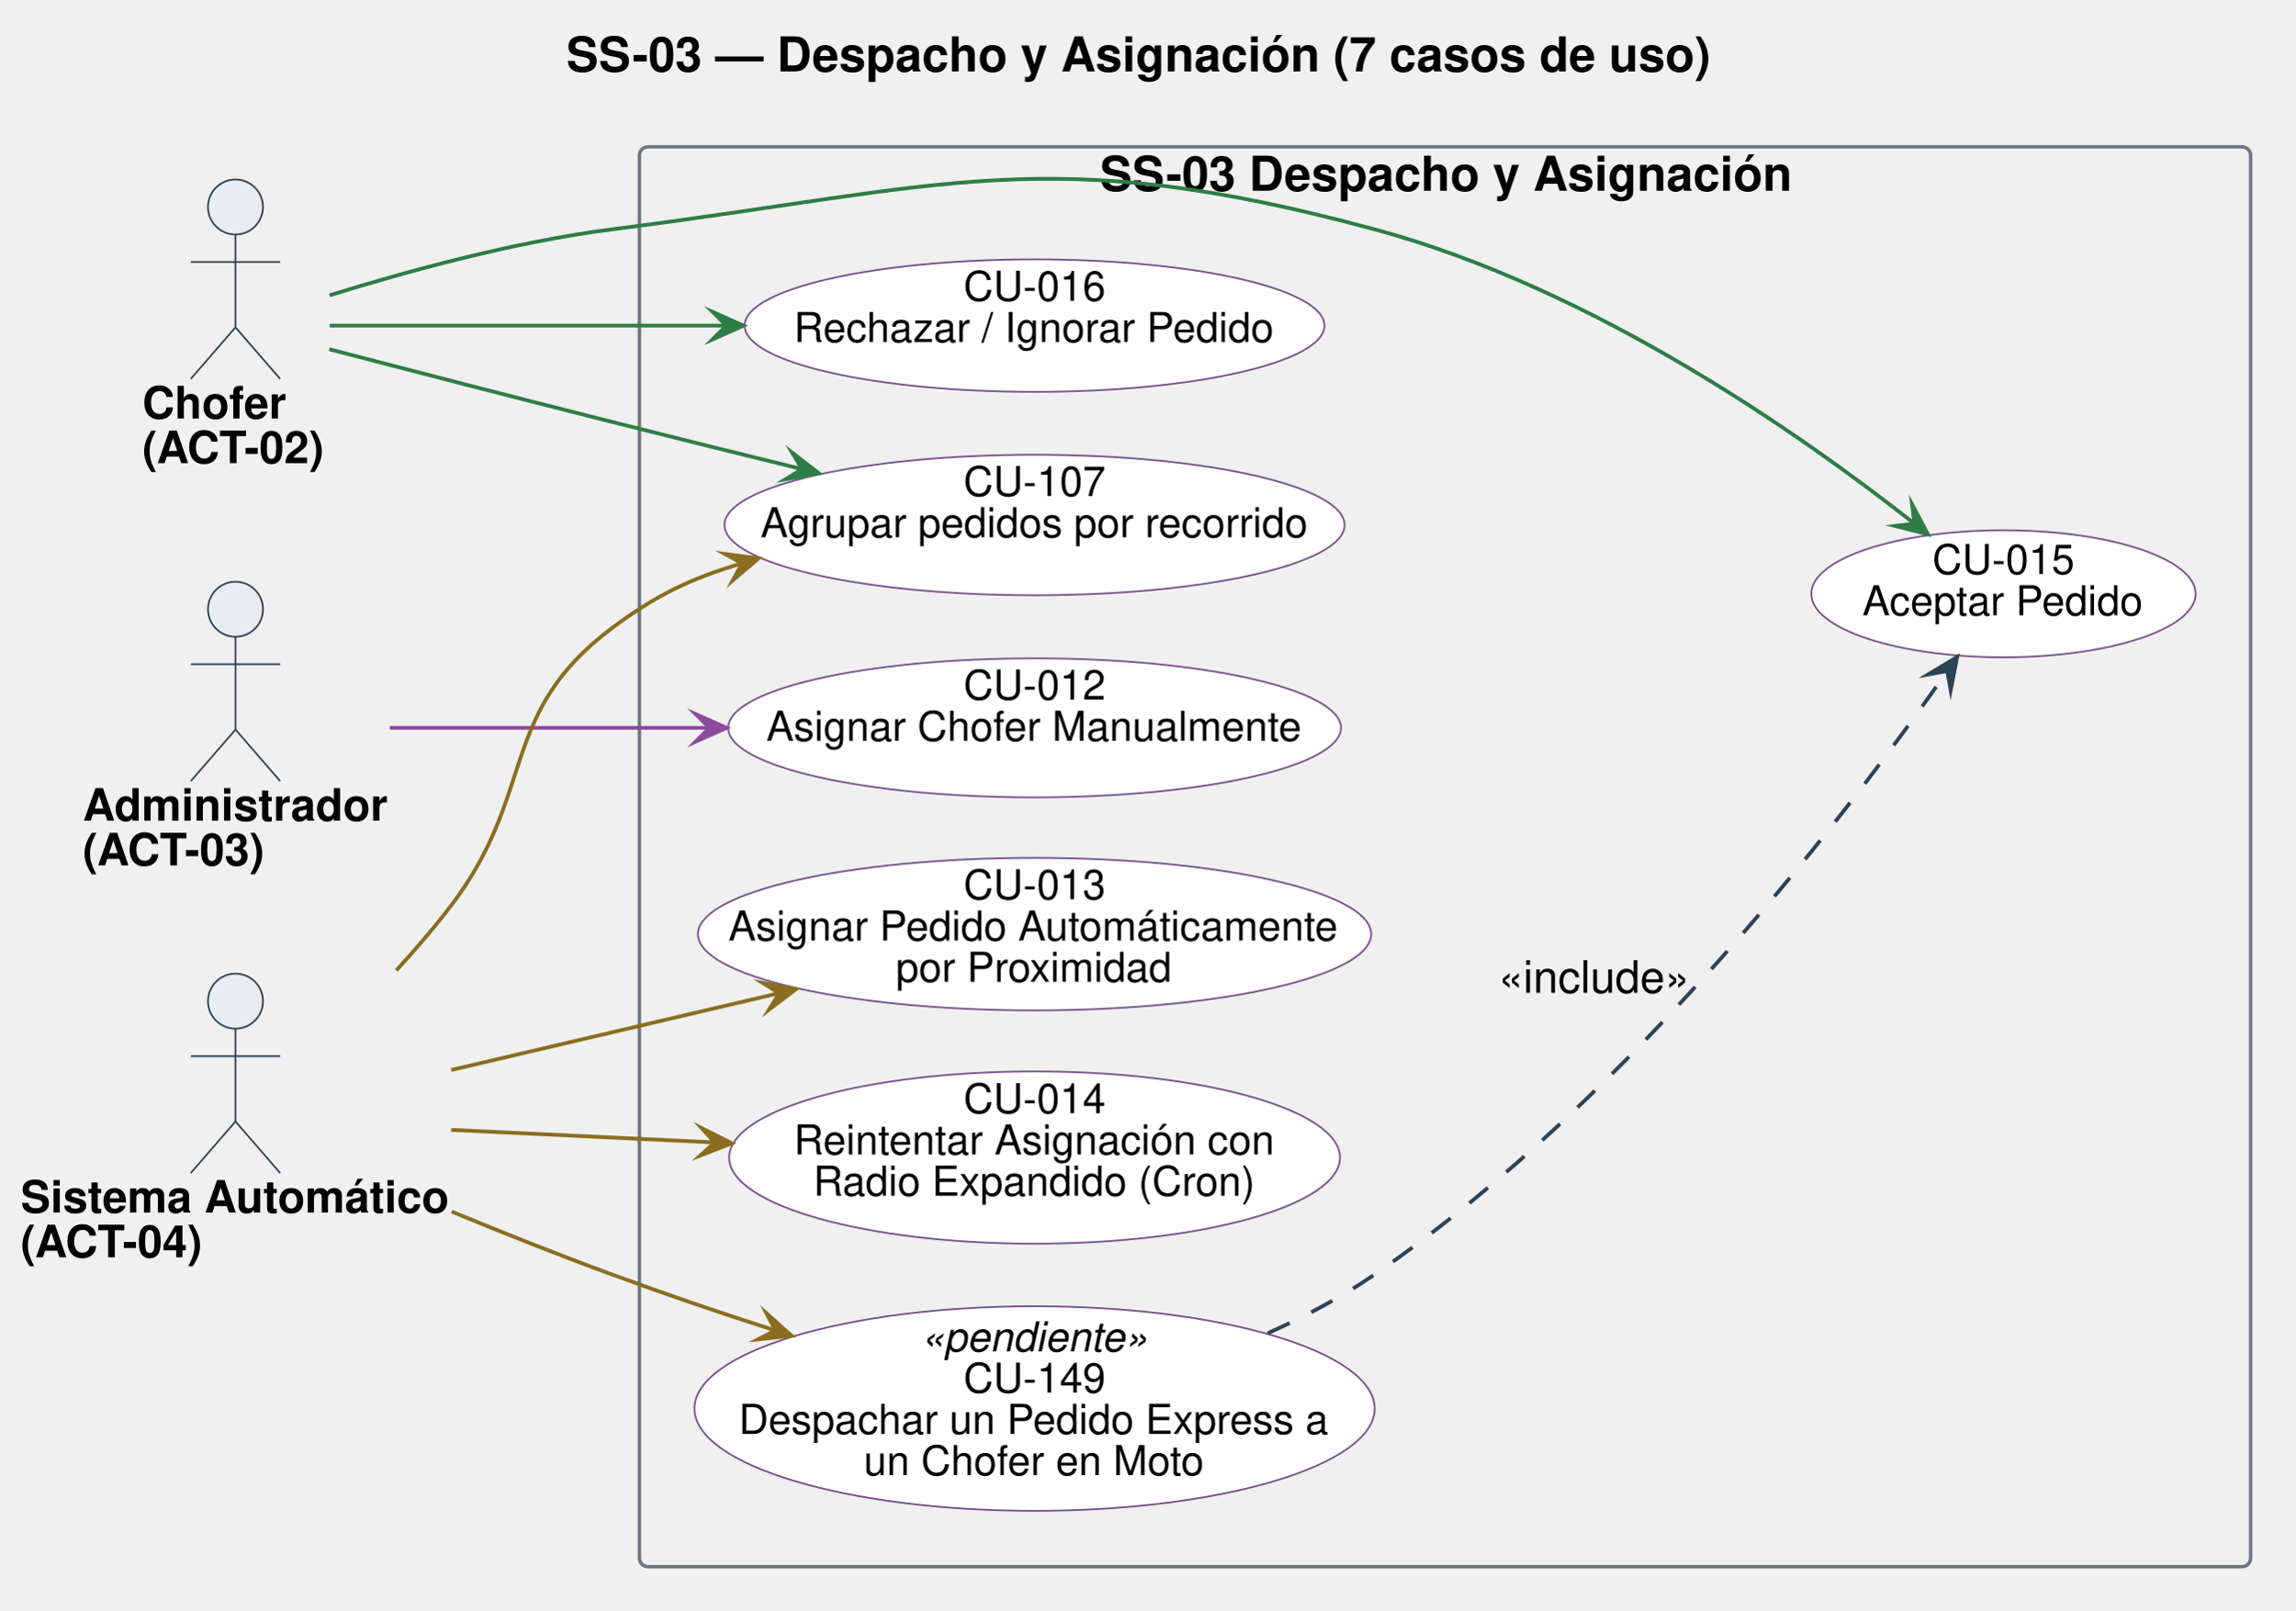
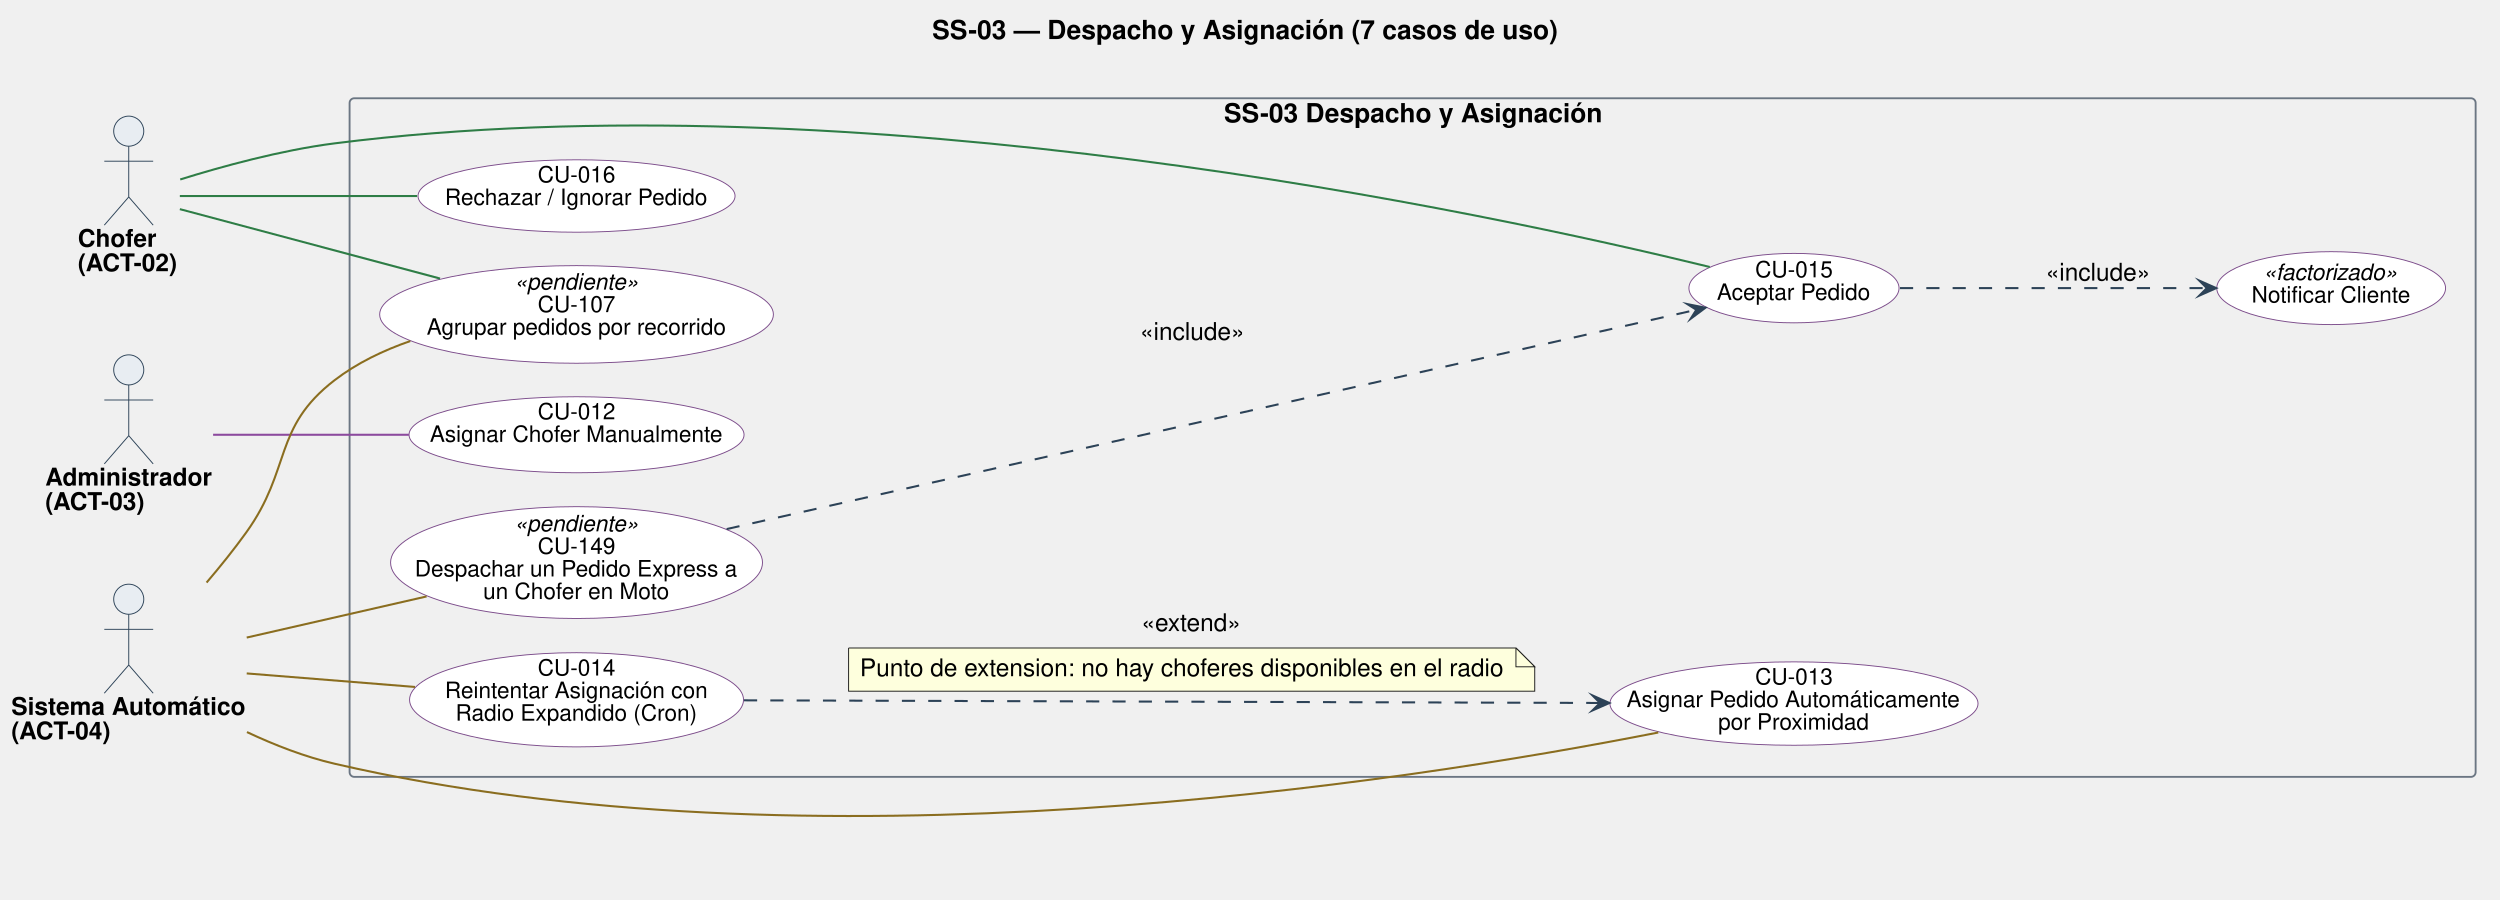
- <svg xmlns="http://www.w3.org/2000/svg" version="1.1" data-diagram-type="DESCRIPTION" style="width:1043px;height:732px;background:#FFFFFF;" width="1043.75px" height="732.813px" viewBox="0 0 1043 732" zoomAndPan="magnify" preserveAspectRatio="none" contentStyleType="text/css">
+ <svg xmlns="http://www.w3.org/2000/svg" version="1.1" data-diagram-type="DESCRIPTION" style="width:2078px;height:748px;background:#FFFFFF;" width="2078.125px" height="748.438px" viewBox="0 0 2078 748" zoomAndPan="magnify" preserveAspectRatio="none" contentStyleType="text/css">
  <defs />
  <g font-family="sans-serif" lengthAdjust="spacing">
    <g class="title" data-source-line="1">
-       <text x="257.326" y="32.469" fill="#000" font-size="21.875" textLength="519.083" font-weight="700" font-family="Helvetica">SS-03 — Despacho y Asignación (7 casos de uso)</text>
+       <text x="774.802" y="32.469" fill="#000" font-size="21.875" textLength="519.083" font-weight="700" font-family="Helvetica">SS-03 — Despacho y Asignación (7 casos de uso)</text>
    </g>
-     <g class="cluster" data-qualified-name="SS-03 Despacho y Asignaci.n" id="ent0004" data-source-line="38">
-       <rect x="290.578" y="66.734" width="732.219" height="645.313" fill="none" style="stroke:#6B7683;stroke-width:1.563;" rx="3.906" ry="3.906" />
-       <text x="499.867" y="86.704" fill="#000" font-size="21.875" textLength="313.641" font-weight="700" font-family="Helvetica">SS-03 Despacho y Asignación</text>
+     <g class="cluster" data-qualified-name="SS-03 Despacho y Asignaci.n" id="ent0004" data-source-line="40">
+       <rect x="290.578" y="81.672" width="1767.172" height="564.063" fill="none" style="stroke:#6B7683;stroke-width:1.563;" rx="3.906" ry="3.906" />
+       <text x="1017.343" y="101.641" fill="#000" font-size="21.875" textLength="313.641" font-weight="700" font-family="Helvetica">SS-03 Despacho y Asignación</text>
    </g>
-     <g class="entity" data-qualified-name="SS-03 Despacho y Asignaci.n.U012" id="ent0005" data-source-line="39">
-       <ellipse cx="470.163" cy="330.801" rx="139.241" ry="31.598" fill="#FFF" style="stroke:#7B4B8A;stroke-width:0.781;" />
-       <text x="437.859" y="317.959" fill="#000" font-size="18.75" textLength="64.609" font-family="Helvetica">CU-012</text>
-       <text x="348.224" y="336.709" fill="#000" font-size="18.75" textLength="243.878" font-family="Helvetica">Asignar Chofer Manualmente</text>
+     <g class="entity" data-qualified-name="SS-03 Despacho y Asignaci.n.U012" id="ent0005" data-source-line="41">
+       <ellipse cx="479.226" cy="361.364" rx="139.241" ry="31.598" fill="#FFF" style="stroke:#7B4B8A;stroke-width:0.781;" />
+       <text x="446.921" y="348.521" fill="#000" font-size="18.75" textLength="64.609" font-family="Helvetica">CU-012</text>
+       <text x="357.286" y="367.271" fill="#000" font-size="18.75" textLength="243.878" font-family="Helvetica">Asignar Chofer Manualmente</text>
    </g>
-     <g class="entity" data-qualified-name="SS-03 Despacho y Asignaci.n.U013" id="ent0006" data-source-line="40">
-       <ellipse cx="470.156" cy="424.553" rx="152.984" ry="34.663" fill="#FFF" style="stroke:#7B4B8A;stroke-width:0.781;" />
-       <text x="437.851" y="408.716" fill="#000" font-size="18.75" textLength="64.609" font-family="Helvetica">CU-013</text>
-       <text x="331.014" y="427.466" fill="#000" font-size="18.75" textLength="278.284" font-family="Helvetica">Asignar Pedido Automáticamente</text>
-       <text x="407.108" y="446.216" fill="#000" font-size="18.75" textLength="126.096" font-family="Helvetica">por Proximidad</text>
+     <g class="entity" data-qualified-name="SS-03 Despacho y Asignaci.n.U013" id="ent0006" data-source-line="42">
+       <ellipse cx="1491.156" cy="584.803" rx="152.984" ry="34.663" fill="#FFF" style="stroke:#7B4B8A;stroke-width:0.781;" />
+       <text x="1458.851" y="568.966" fill="#000" font-size="18.75" textLength="64.609" font-family="Helvetica">CU-013</text>
+       <text x="1352.014" y="587.716" fill="#000" font-size="18.75" textLength="278.284" font-family="Helvetica">Asignar Pedido Automáticamente</text>
+       <text x="1428.108" y="606.466" fill="#000" font-size="18.75" textLength="126.096" font-family="Helvetica">por Proximidad</text>
    </g>
-     <g class="entity" data-qualified-name="SS-03 Despacho y Asignaci.n.U014" id="ent0007" data-source-line="41">
-       <ellipse cx="470.161" cy="526.106" rx="138.801" ry="39.153" fill="#FFF" style="stroke:#7B4B8A;stroke-width:0.781;" />
-       <text x="437.856" y="505.937" fill="#000" font-size="18.75" textLength="64.609" font-family="Helvetica">CU-014</text>
-       <text x="360.718" y="524.687" fill="#000" font-size="18.75" textLength="218.884" font-family="Helvetica">Reintentar Asignación con</text>
-       <text x="369.585" y="543.437" fill="#000" font-size="18.75" textLength="201.151" font-family="Helvetica">Radio Expandido (Cron)</text>
+     <g class="entity" data-qualified-name="SS-03 Despacho y Asignaci.n.U014" id="ent0007" data-source-line="43">
+       <ellipse cx="479.223" cy="581.668" rx="138.801" ry="39.153" fill="#FFF" style="stroke:#7B4B8A;stroke-width:0.781;" />
+       <text x="446.919" y="561.499" fill="#000" font-size="18.75" textLength="64.609" font-family="Helvetica">CU-014</text>
+       <text x="369.781" y="580.249" fill="#000" font-size="18.75" textLength="218.884" font-family="Helvetica">Reintentar Asignación con</text>
+       <text x="378.648" y="598.999" fill="#000" font-size="18.75" textLength="201.151" font-family="Helvetica">Radio Expandido (Cron)</text>
    </g>
-     <g class="entity" data-qualified-name="SS-03 Despacho y Asignaci.n.U015" id="ent0008" data-source-line="42">
-       <ellipse cx="910.481" cy="269.858" rx="87.325" ry="28.858" fill="#FFF" style="stroke:#7B4B8A;stroke-width:0.781;" />
-       <text x="878.177" y="260.892" fill="#000" font-size="18.75" textLength="64.609" font-family="Helvetica">CU-015</text>
-       <text x="846.376" y="279.642" fill="#000" font-size="18.75" textLength="128.21" font-family="Helvetica">Aceptar Pedido</text>
+     <g class="entity" data-qualified-name="SS-03 Despacho y Asignaci.n.U015" id="ent0008" data-source-line="44">
+       <ellipse cx="1491.153" cy="239.483" rx="87.325" ry="28.858" fill="#FFF" style="stroke:#7B4B8A;stroke-width:0.781;" />
+       <text x="1458.849" y="230.517" fill="#000" font-size="18.75" textLength="64.609" font-family="Helvetica">CU-015</text>
+       <text x="1427.048" y="249.267" fill="#000" font-size="18.75" textLength="128.21" font-family="Helvetica">Aceptar Pedido</text>
    </g>
-     <g class="entity" data-qualified-name="SS-03 Despacho y Asignaci.n.U016" id="ent0009" data-source-line="43">
-       <ellipse cx="470.157" cy="147.978" rx="131.767" ry="30.103" fill="#FFF" style="stroke:#7B4B8A;stroke-width:0.781;" />
-       <text x="437.853" y="136.679" fill="#000" font-size="18.75" textLength="64.609" font-family="Helvetica">CU-016</text>
-       <text x="360.72" y="155.429" fill="#000" font-size="18.75" textLength="218.875" font-family="Helvetica">Rechazar / Ignorar Pedido</text>
+     <g class="entity" data-qualified-name="SS-03 Despacho y Asignaci.n.U016" id="ent0009" data-source-line="45">
+       <ellipse cx="479.22" cy="162.916" rx="131.767" ry="30.103" fill="#FFF" style="stroke:#7B4B8A;stroke-width:0.781;" />
+       <text x="446.915" y="151.616" fill="#000" font-size="18.75" textLength="64.609" font-family="Helvetica">CU-016</text>
+       <text x="369.782" y="170.366" fill="#000" font-size="18.75" textLength="218.875" font-family="Helvetica">Rechazar / Ignorar Pedido</text>
    </g>
-     <g class="entity" data-qualified-name="SS-03 Despacho y Asignaci.n.U107" id="ent0010" data-source-line="44">
-       <ellipse cx="470.157" cy="238.603" rx="140.907" ry="31.931" fill="#FFF" style="stroke:#7B4B8A;stroke-width:0.781;" />
-       <text x="437.852" y="225.418" fill="#000" font-size="18.75" textLength="64.609" font-family="Helvetica">CU-107</text>
-       <text x="345.608" y="244.168" fill="#000" font-size="18.75" textLength="249.097" font-family="Helvetica">Agrupar pedidos por recorrido</text>
+     <g class="entity" data-qualified-name="SS-03 Despacho y Asignaci.n.U107" id="ent0010" data-source-line="46">
+       <ellipse cx="479.217" cy="261.362" rx="163.639" ry="40.581" fill="#FFF" style="stroke:#7B4B8A;stroke-width:0.781;" />
+       <text x="427.604" y="240.695" fill="#000" font-size="18.75" textLength="103.226" font-style="italic" font-family="Helvetica">«pendiente»</text>
+       <text x="446.912" y="259.445" fill="#000" font-size="18.75" textLength="64.609" font-family="Helvetica">CU-107</text>
+       <text x="354.669" y="278.195" fill="#000" font-size="18.75" textLength="249.097" font-family="Helvetica">Agrupar pedidos por recorrido</text>
    </g>
-     <g class="entity" data-qualified-name="SS-03 Despacho y Asignaci.n.U149" id="ent0011" data-source-line="45">
-       <ellipse cx="470.161" cy="640.177" rx="154.567" ry="46.49" fill="#FFF" style="stroke:#7B4B8A;stroke-width:0.781;" />
-       <text x="418.548" y="614.213" fill="#000" font-size="18.75" textLength="103.226" font-style="italic" font-family="Helvetica">«pendiente»</text>
-       <text x="437.856" y="632.963" fill="#000" font-size="18.75" textLength="64.609" font-family="Helvetica">CU-149</text>
-       <text x="335.706" y="651.713" fill="#000" font-size="18.75" textLength="268.909" font-family="Helvetica">Despachar un Pedido Express a</text>
-       <text x="392.51" y="670.463" fill="#000" font-size="18.75" textLength="155.301" font-family="Helvetica">un Chofer en Moto</text>
+     <g class="entity" data-qualified-name="SS-03 Despacho y Asignaci.n.U149" id="ent0011" data-source-line="47">
+       <ellipse cx="479.223" cy="467.615" rx="154.567" ry="46.49" fill="#FFF" style="stroke:#7B4B8A;stroke-width:0.781;" />
+       <text x="427.61" y="441.651" fill="#000" font-size="18.75" textLength="103.226" font-style="italic" font-family="Helvetica">«pendiente»</text>
+       <text x="446.919" y="460.401" fill="#000" font-size="18.75" textLength="64.609" font-family="Helvetica">CU-149</text>
+       <text x="344.769" y="479.151" fill="#000" font-size="18.75" textLength="268.909" font-family="Helvetica">Despachar un Pedido Express a</text>
+       <text x="401.573" y="497.901" fill="#000" font-size="18.75" textLength="155.301" font-family="Helvetica">un Chofer en Moto</text>
    </g>
-     <g class="entity" data-qualified-name="A02" id="ent0001" data-source-line="34">
-       <ellipse cx="107.004" cy="94.078" rx="12.5" ry="12.5" fill="#E8EDF2" style="stroke:#2C4257;stroke-width:0.781;" />
-       <path d="M107.004,106.578 L107.004,148.766 M86.691,119.078 L127.316,119.078 M107.004,148.766 L86.691,172.203 M107.004,148.766 L127.316,172.203" style="stroke:#2C4257;stroke-width:0.781;" fill="none" />
-       <text x="64.688" y="190.188" fill="#000" font-size="20.313" textLength="65.45" font-weight="700" font-family="Helvetica">Chofer</text>
-       <text x="64.688" y="210.5" fill="#000" font-size="20.313" textLength="84.632" font-weight="700" font-family="Helvetica">(ACT-02)</text>
+     <g class="entity" data-qualified-name="SS-03 Despacho y Asignaci.n.F_AVISO" id="ent0012" data-source-line="48">
+       <ellipse cx="1937.668" cy="239.492" rx="95.09" ry="30.304" fill="#FFF" style="stroke:#7B4B8A;stroke-width:0.781;" />
+       <text x="1881.382" y="232.727" fill="#000" font-size="18.75" textLength="112.573" font-style="italic" font-family="Helvetica">«factorizado»</text>
+       <text x="1871.499" y="251.477" fill="#000" font-size="18.75" textLength="132.339" font-family="Helvetica">Notificar Cliente</text>
    </g>
-     <g class="entity" data-qualified-name="A03" id="ent0002" data-source-line="35">
-       <ellipse cx="107.017" cy="276.891" rx="12.5" ry="12.5" fill="#E8EDF2" style="stroke:#2C4257;stroke-width:0.781;" />
-       <path d="M107.017,289.391 L107.017,331.578 M86.705,301.891 L127.33,301.891 M107.017,331.578 L86.705,355.016 M107.017,331.578 L127.33,355.016" style="stroke:#2C4257;stroke-width:0.781;" fill="none" />
-       <text x="37.609" y="373" fill="#000" font-size="20.313" textLength="138.815" font-weight="700" font-family="Helvetica">Administrador</text>
-       <text x="37.609" y="393.313" fill="#000" font-size="20.313" textLength="84.632" font-weight="700" font-family="Helvetica">(ACT-03)</text>
+     <g class="entity" data-qualified-name="A02" id="ent0001" data-source-line="36">
+       <ellipse cx="107.004" cy="109.016" rx="12.5" ry="12.5" fill="#E8EDF2" style="stroke:#2C4257;stroke-width:0.781;" />
+       <path d="M107.004,121.516 L107.004,163.703 M86.691,134.016 L127.316,134.016 M107.004,163.703 L86.691,187.141 M107.004,163.703 L127.316,187.141" style="stroke:#2C4257;stroke-width:0.781;" fill="none" />
+       <text x="64.688" y="205.125" fill="#000" font-size="20.313" textLength="65.45" font-weight="700" font-family="Helvetica">Chofer</text>
+       <text x="64.688" y="225.438" fill="#000" font-size="20.313" textLength="84.632" font-weight="700" font-family="Helvetica">(ACT-02)</text>
    </g>
-     <g class="entity" data-qualified-name="A04" id="ent0003" data-source-line="36">
-       <ellipse cx="107.01" cy="455.016" rx="12.5" ry="12.5" fill="#E8EDF2" style="stroke:#2C4257;stroke-width:0.781;" />
-       <path d="M107.01,467.516 L107.01,509.703 M86.697,480.016 L127.322,480.016 M107.01,509.703 L86.697,533.141 M107.01,509.703 L127.322,533.141" style="stroke:#2C4257;stroke-width:0.781;" fill="none" />
-       <text x="9.375" y="551.125" fill="#000" font-size="20.313" textLength="195.27" font-weight="700" font-family="Helvetica">Sistema Automático</text>
-       <text x="9.375" y="571.438" fill="#000" font-size="20.313" textLength="84.632" font-weight="700" font-family="Helvetica">(ACT-04)</text>
+     <g class="entity" data-qualified-name="A03" id="ent0002" data-source-line="37">
+       <ellipse cx="107.017" cy="307.453" rx="12.5" ry="12.5" fill="#E8EDF2" style="stroke:#2C4257;stroke-width:0.781;" />
+       <path d="M107.017,319.953 L107.017,362.141 M86.705,332.453 L127.33,332.453 M107.017,362.141 L86.705,385.578 M107.017,362.141 L127.33,385.578" style="stroke:#2C4257;stroke-width:0.781;" fill="none" />
+       <text x="37.609" y="403.563" fill="#000" font-size="20.313" textLength="138.815" font-weight="700" font-family="Helvetica">Administrador</text>
+       <text x="37.609" y="423.875" fill="#000" font-size="20.313" textLength="84.632" font-weight="700" font-family="Helvetica">(ACT-03)</text>
    </g>
-     <g class="link" data-entity-1="ent0001" data-entity-2="ent0008" id="lnk12" data-source-line="48" data-link-type="dependency">
-       <path d="M149.797,134.219 C183.781,123.641 233.453,109.906 278.078,104.234 C430.922,84.828 475.984,64.063 624.719,104.234 C724.781,131.266 819.672,198.388 870,237.982" style="stroke:#2E7D46;stroke-width:1.719;" fill="none" id="A02-to-U015" />
-       <polygon points="876.141,242.812,868.953,229.205,870,237.982,861.224,239.03,876.141,242.812" fill="#2E7D46" style="stroke:#2E7D46;stroke-width:1.719;stroke-linejoin:miter;stroke-miterlimit:10;" />
+     <g class="entity" data-qualified-name="A04" id="ent0003" data-source-line="38">
+       <ellipse cx="107.01" cy="498.078" rx="12.5" ry="12.5" fill="#E8EDF2" style="stroke:#2C4257;stroke-width:0.781;" />
+       <path d="M107.01,510.578 L107.01,552.766 M86.697,523.078 L127.322,523.078 M107.01,552.766 L86.697,576.203 M107.01,552.766 L127.322,576.203" style="stroke:#2C4257;stroke-width:0.781;" fill="none" />
+       <text x="9.375" y="594.188" fill="#000" font-size="20.313" textLength="195.27" font-weight="700" font-family="Helvetica">Sistema Automático</text>
+       <text x="9.375" y="614.5" fill="#000" font-size="20.313" textLength="84.632" font-weight="700" font-family="Helvetica">(ACT-04)</text>
    </g>
-     <g class="link" data-entity-1="ent0001" data-entity-2="ent0009" id="lnk13" data-source-line="49" data-link-type="dependency">
-       <path d="M149.875,147.984 C195.578,147.984 263.766,147.984 330.078,147.984" style="stroke:#2E7D46;stroke-width:1.719;" fill="none" id="A02-to-U016" />
-       <polygon points="337.891,147.984,323.828,141.734,330.078,147.984,323.828,154.234,337.891,147.984" fill="#2E7D46" style="stroke:#2E7D46;stroke-width:1.719;stroke-linejoin:miter;stroke-miterlimit:10;" />
+     <g class="link" data-entity-1="ent0001" data-entity-2="ent0008" id="lnk13" data-source-line="51" data-link-type="association">
+       <path d="M149.797,149.172 C183.781,138.578 233.453,124.844 278.078,119.172 C712.125,64.063 1236.359,176.75 1421.141,221.906" style="stroke:#2E7D46;stroke-width:1.719;" fill="none" id="A02-U015" />
    </g>
-     <g class="link" data-entity-1="ent0001" data-entity-2="ent0010" id="lnk14" data-source-line="50" data-link-type="dependency">
-       <path d="M149.641,158.719 C183.953,167.656 234.172,180.672 278.078,191.734 C308.625,199.437 334.398,205.822 364.523,213.229" style="stroke:#2E7D46;stroke-width:1.719;" fill="none" id="A02-to-U107" />
-       <polygon points="372.109,215.094,359.946,205.667,364.523,213.229,356.961,217.806,372.109,215.094" fill="#2E7D46" style="stroke:#2E7D46;stroke-width:1.719;stroke-linejoin:miter;stroke-miterlimit:10;" />
+     <g class="link" data-entity-1="ent0001" data-entity-2="ent0009" id="lnk14" data-source-line="52" data-link-type="association">
+       <path d="M149.484,162.922 C196.875,162.922 277.344,162.922 346.734,162.922" style="stroke:#2E7D46;stroke-width:1.719;" fill="none" id="A02-U016" />
    </g>
-     <g class="link" data-entity-1="ent0002" data-entity-2="ent0005" id="lnk15" data-source-line="51" data-link-type="dependency">
-       <path d="M177.141,330.797 C220.391,330.797 269.969,330.797 322.391,330.797" style="stroke:#8C4A9E;stroke-width:1.719;" fill="none" id="A03-to-U012" />
-       <polygon points="330.203,330.797,316.141,324.547,322.391,330.797,316.141,337.047,330.203,330.797" fill="#8C4A9E" style="stroke:#8C4A9E;stroke-width:1.719;stroke-linejoin:miter;stroke-miterlimit:10;" />
+     <g class="link" data-entity-1="ent0001" data-entity-2="ent0010" id="lnk15" data-source-line="53" data-link-type="association">
+       <path d="M149.484,173.844 C201.281,187.656 292.594,212.016 365.781,231.531" style="stroke:#2E7D46;stroke-width:1.719;" fill="none" id="A02-U107" />
    </g>
-     <g class="link" data-entity-1="ent0003" data-entity-2="ent0006" id="lnk16" data-source-line="52" data-link-type="dependency">
-       <path d="M205.047,486.312 C253.375,474.984 304.41,463.034 354.097,451.378" style="stroke:#8A6D1F;stroke-width:1.719;" fill="none" id="A04-to-U013" />
-       <polygon points="361.703,449.594,346.585,446.721,354.097,451.378,349.44,458.89,361.703,449.594" fill="#8A6D1F" style="stroke:#8A6D1F;stroke-width:1.719;stroke-linejoin:miter;stroke-miterlimit:10;" />
+     <g class="link" data-entity-1="ent0002" data-entity-2="ent0005" id="lnk16" data-source-line="54" data-link-type="association">
+       <path d="M177.125,361.359 C222.781,361.359 284.359,361.359 339.906,361.359" style="stroke:#8C4A9E;stroke-width:1.719;" fill="none" id="A03-U012" />
    </g>
-     <g class="link" data-entity-1="ent0003" data-entity-2="ent0007" id="lnk17" data-source-line="53" data-link-type="dependency">
-       <path d="M205.047,513.531 C244.203,515.391 282.337,517.223 324.79,519.239" style="stroke:#8A6D1F;stroke-width:1.719;" fill="none" id="A04-to-U014" />
-       <polygon points="332.594,519.609,318.843,512.699,324.79,519.239,318.251,525.185,332.594,519.609" fill="#8A6D1F" style="stroke:#8A6D1F;stroke-width:1.719;stroke-linejoin:miter;stroke-miterlimit:10;" />
+     <g class="link" data-entity-1="ent0003" data-entity-2="ent0006" id="lnk17" data-source-line="55" data-link-type="association">
+       <path d="M205.266,608.5 C228.391,619.375 253.516,629.125 278.078,634.797 C674.438,726.453 1162.766,651.234 1378.344,608.859" style="stroke:#8A6D1F;stroke-width:1.719;" fill="none" id="A04-U013" />
    </g>
-     <g class="link" data-entity-1="ent0003" data-entity-2="ent0010" id="lnk18" data-source-line="54" data-link-type="dependency">
-       <path d="M180.094,441.047 C188.75,431.625 197.156,421.828 204.641,412.047 C244.188,360.406 226.047,324.484 278.078,285.484 C297.563,270.875 313.537,262.989 337.24,256.005" style="stroke:#8A6D1F;stroke-width:1.719;" fill="none" id="A04-to-U107" />
-       <polygon points="344.734,253.797,329.479,251.776,337.24,256.005,333.012,263.767,344.734,253.797" fill="#8A6D1F" style="stroke:#8A6D1F;stroke-width:1.719;stroke-linejoin:miter;stroke-miterlimit:10;" />
+     <g class="link" data-entity-1="ent0003" data-entity-2="ent0007" id="lnk18" data-source-line="56" data-link-type="association">
+       <path d="M205.063,559.75 C247.781,563.188 298.719,567.281 344.938,571" style="stroke:#8A6D1F;stroke-width:1.719;" fill="none" id="A04-U014" />
    </g>
-     <g class="link" data-entity-1="ent0003" data-entity-2="ent0011" id="lnk19" data-source-line="55" data-link-type="dependency">
-       <path d="M205.281,550.672 C228.938,560.438 254.297,570.516 278.078,579.234 C304.328,588.859 325.47,596.059 352.313,604.7" style="stroke:#8A6D1F;stroke-width:1.719;" fill="none" id="A04-to-U149" />
-       <polygon points="359.75,607.094,348.279,596.836,352.313,604.7,344.449,608.734,359.75,607.094" fill="#8A6D1F" style="stroke:#8A6D1F;stroke-width:1.719;stroke-linejoin:miter;stroke-miterlimit:10;" />
+     <g class="link" data-entity-1="ent0003" data-entity-2="ent0010" id="lnk19" data-source-line="57" data-link-type="association">
+       <path d="M171.688,484.25 C183.125,470.828 194.609,456.578 204.641,442.609 C242.609,389.813 226.563,355.734 278.078,316.047 C296.578,301.813 318.563,291.266 341.047,283.469" style="stroke:#8A6D1F;stroke-width:1.719;" fill="none" id="A04-U107" />
    </g>
-     <g class="link" data-entity-1="ent0011" data-entity-2="ent0008" id="lnk20" data-source-line="58" data-link-type="dependency">
-       <path d="M576.188,605.922 C593.078,598.344 609.891,589.453 624.719,579.234 C743.031,497.703 843.067,364.854 884.958,304.995" style="stroke:#2C4257;stroke-width:1.719;stroke-dasharray:10.938,10.938;" fill="none" id="U149-to-U015" />
-       <polygon points="889.438,298.594,876.254,306.532,884.958,304.995,886.495,313.699,889.438,298.594" fill="#2C4257" style="stroke:#2C4257;stroke-width:1.719;stroke-linejoin:miter;stroke-miterlimit:10;" />
-       <text x="680.969" y="451.204" fill="#000" font-size="20.313" textLength="86.963" font-family="Helvetica">«include»</text>
+     <g class="link" data-entity-1="ent0003" data-entity-2="ent0011" id="lnk20" data-source-line="58" data-link-type="association">
+       <path d="M205.063,529.938 C250.766,519.484 305.891,506.891 354.578,495.75" style="stroke:#8A6D1F;stroke-width:1.719;" fill="none" id="A04-U149" />
+     </g>
+     <g class="link" data-entity-1="ent0011" data-entity-2="ent0008" id="lnk21" data-source-line="61" data-link-type="dependency">
+       <path d="M603.984,439.766 C816.859,391.625 1239.474,296.051 1409.989,257.489" style="stroke:#2C4257;stroke-width:1.719;stroke-dasharray:10.938,10.938;" fill="none" id="U149-to-U015" />
+       <polygon points="1417.609,255.766,1402.515,252.772,1409.989,257.489,1405.272,264.964,1417.609,255.766" fill="#2C4257" style="stroke:#2C4257;stroke-width:1.719;stroke-linejoin:miter;stroke-miterlimit:10;" />
+       <text x="947.547" y="282.532" fill="#000" font-size="20.313" textLength="86.963" font-family="Helvetica">«include»</text>
+     </g>
+     <g class="link" data-entity-1="ent0008" data-entity-2="ent0012" id="lnk22" data-source-line="62" data-link-type="dependency">
+       <path d="M1579.266,239.484 C1654.859,239.484 1756.578,239.484 1834.297,239.484" style="stroke:#2C4257;stroke-width:1.719;stroke-dasharray:10.938,10.938;" fill="none" id="U015-to-F_AVISO" />
+       <polygon points="1842.109,239.484,1828.047,233.234,1834.297,239.484,1828.047,245.734,1842.109,239.484" fill="#2C4257" style="stroke:#2C4257;stroke-width:1.719;stroke-linejoin:miter;stroke-miterlimit:10;" />
+       <text x="1700.391" y="233.25" fill="#000" font-size="20.313" textLength="86.963" font-family="Helvetica">«include»</text>
+     </g>
+     <g class="link" data-entity-1="ent0007" data-entity-2="ent0006" id="lnk23" data-source-line="65" data-link-type="dependency">
+       <path d="M618.406,582.109 C806.453,582.688 1134.719,583.711 1329.906,584.304" style="stroke:#2C4257;stroke-width:1.719;stroke-dasharray:10.938,10.938;" fill="none" id="U014-to-U013" />
+       <polygon points="1337.719,584.328,1323.675,578.035,1329.906,584.304,1323.637,590.535,1337.719,584.328" fill="#2C4257" style="stroke:#2C4257;stroke-width:1.719;stroke-linejoin:miter;stroke-miterlimit:10;" />
+       <text x="948.734" y="524.563" fill="#000" font-size="20.313" textLength="83.581" font-family="Helvetica">«extend»</text>
+       <path d="M705.359,538.609 L705.359,574.547 L1275.672,574.547 L1275.672,554.234 L1260.047,538.609 L705.359,538.609" style="stroke:#181818;stroke-width:0.781;" fill="#FEFFDD" />
+       <path d="M1260.047,538.609 L1260.047,554.234 L1275.672,554.234 L1260.047,538.609" style="stroke:#181818;stroke-width:0.781;" fill="#FEFFDD" />
+       <text x="714.734" y="562.063" fill="#000" font-size="20.313" textLength="537.518" font-family="Helvetica">Punto de extension: no hay choferes disponibles en el radio</text>
    </g>
  </g>
</svg>
